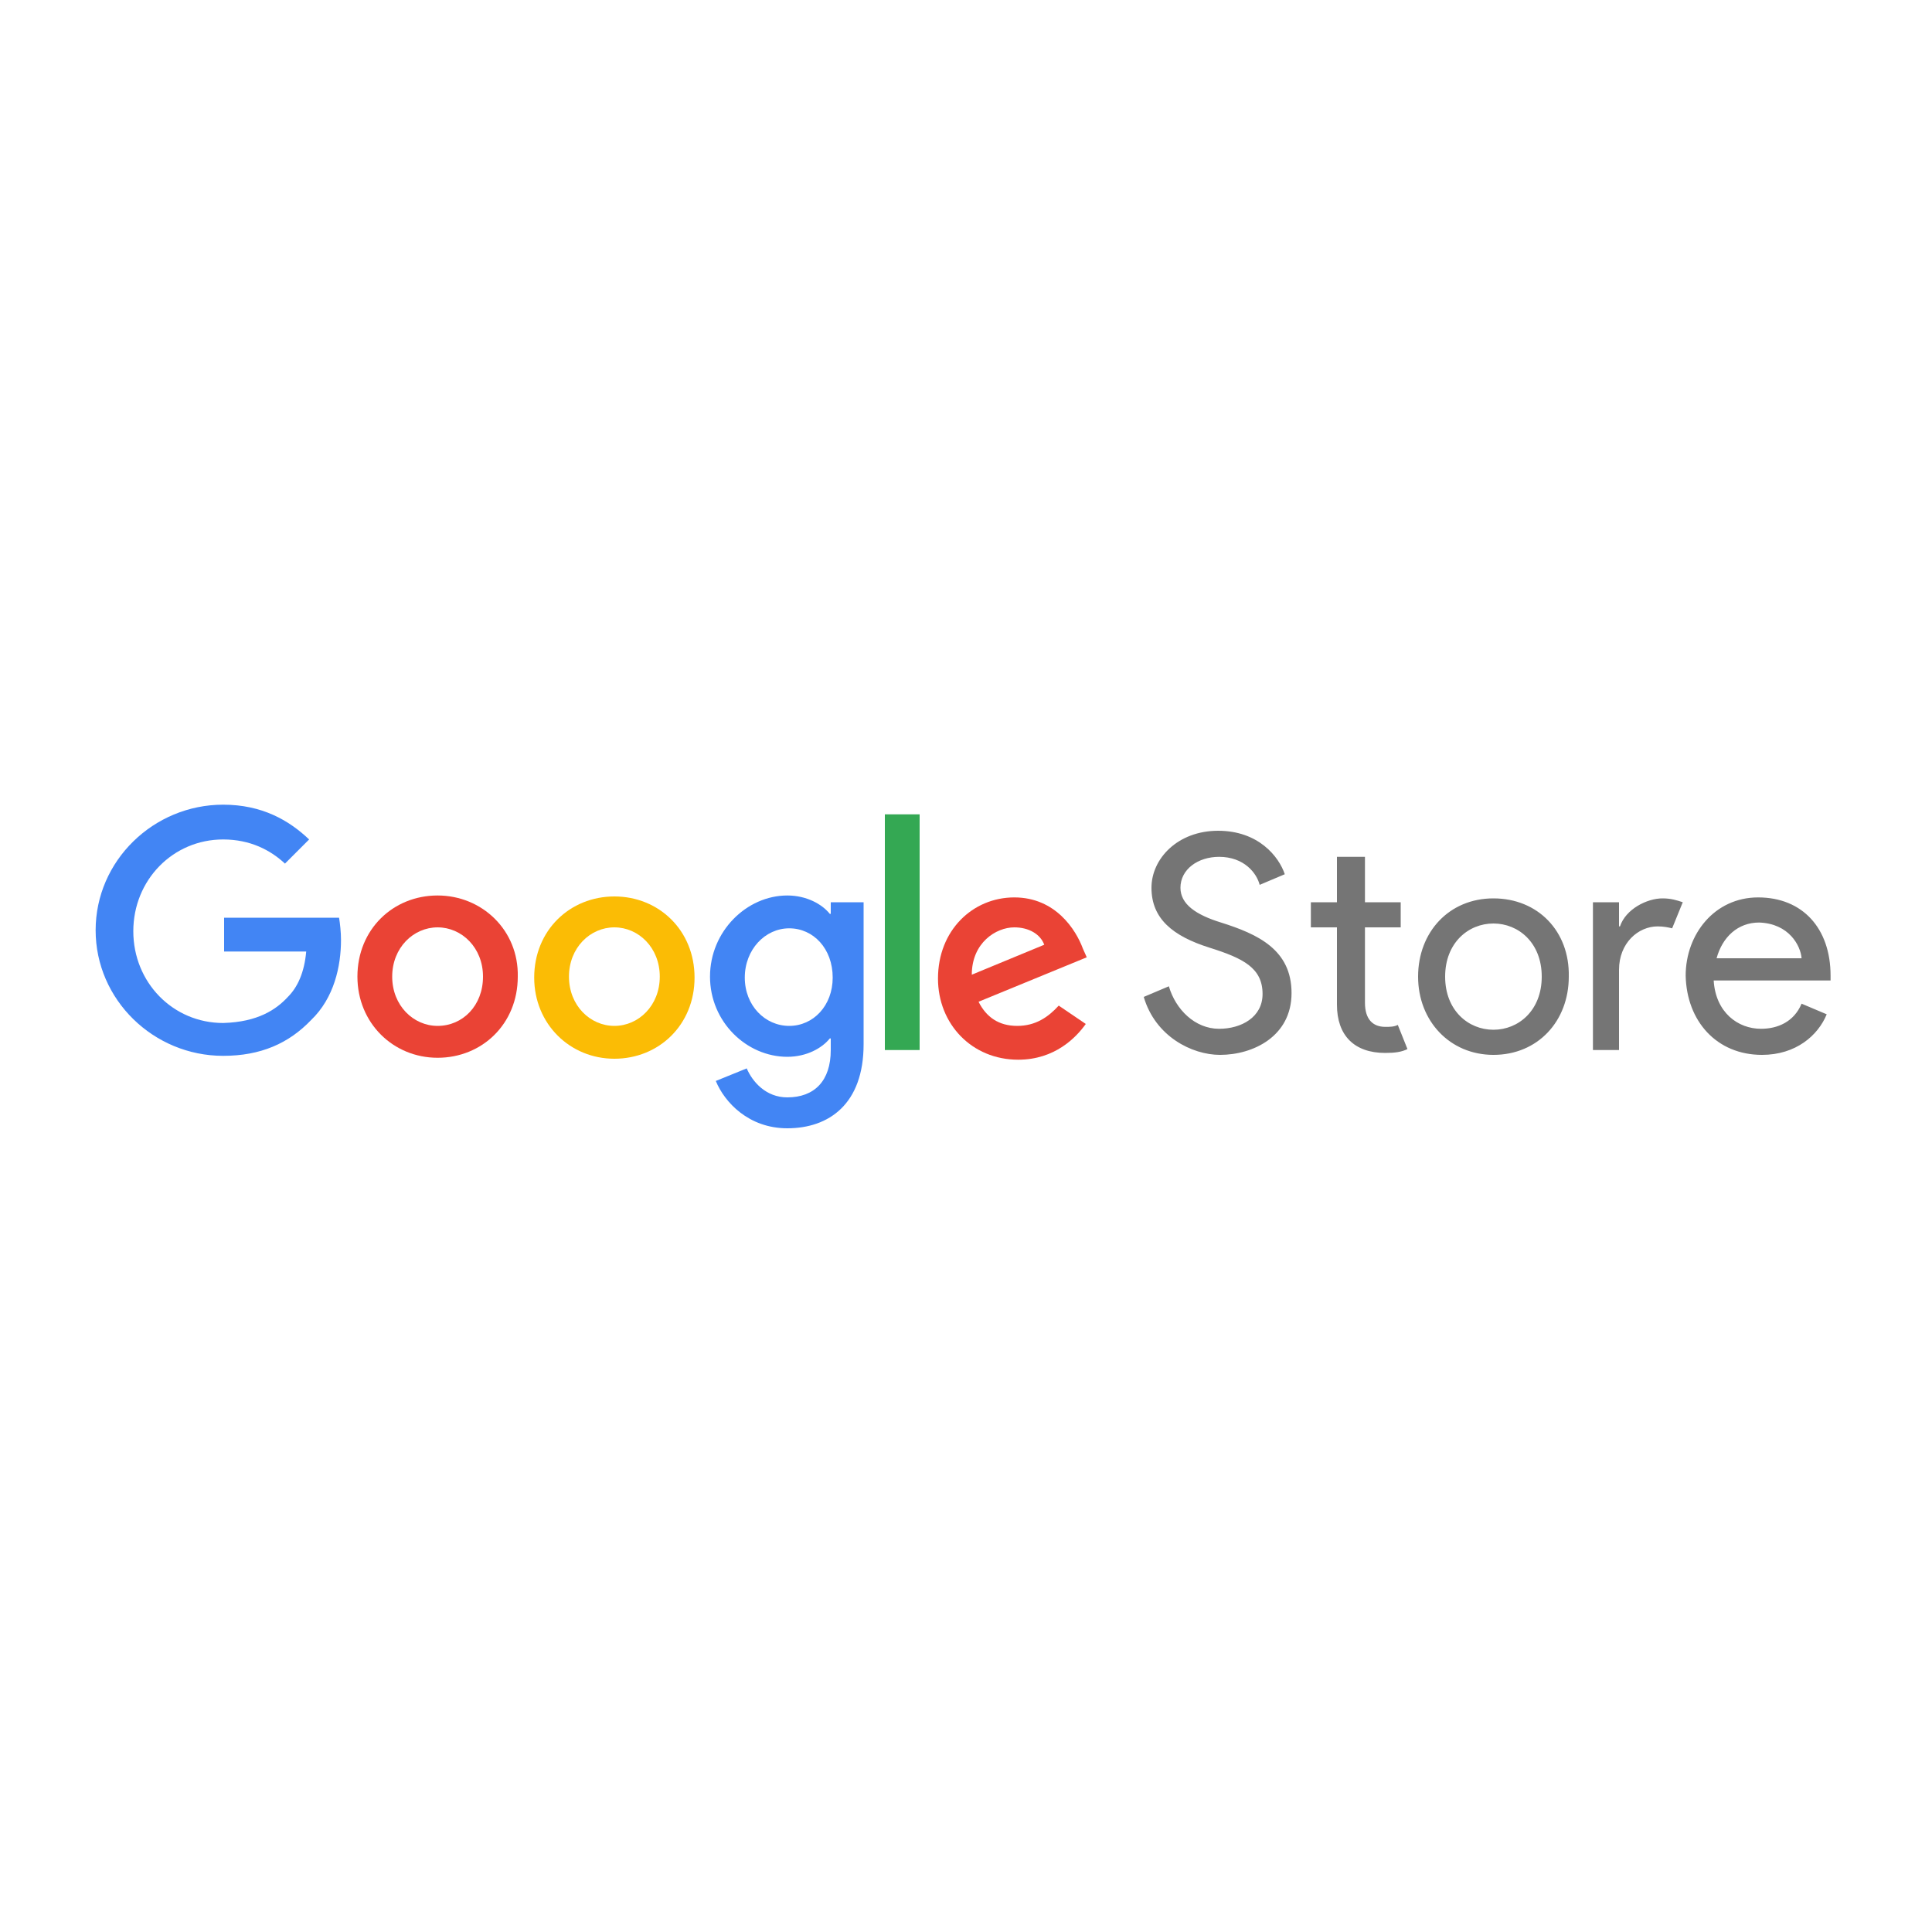
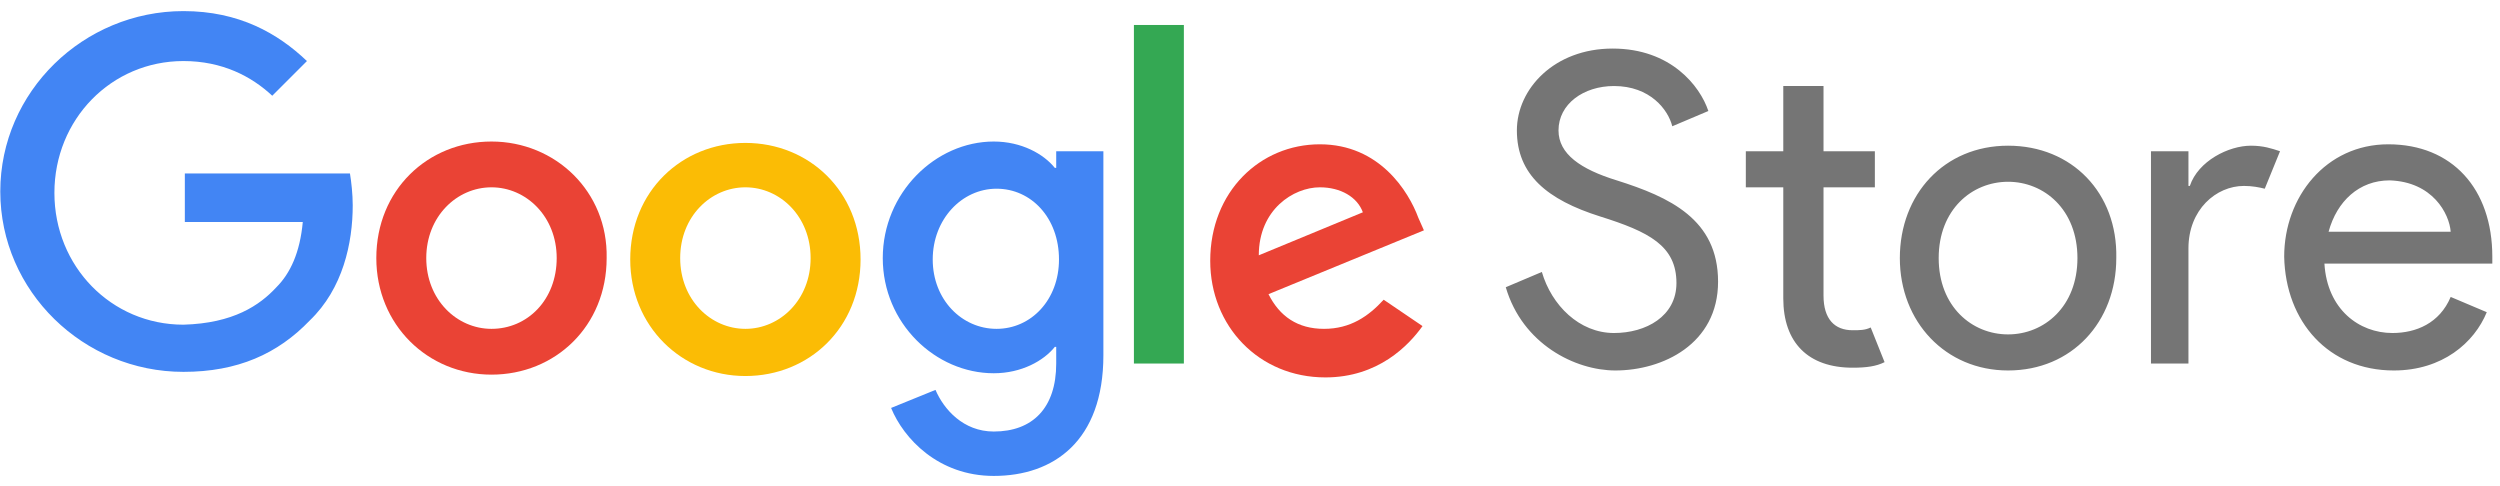
- <svg xmlns="http://www.w3.org/2000/svg" viewBox="0 0 200 200" style="enable-background:new 0 0 200 200" xml:space="preserve">
-   <style>.st1{fill:#ea4335}</style>
-   <g id="logo">
-     <path style="fill:#34a853" d="M91.6 84.3h3.6v24.4h-3.6z" />
-     <path class="st1" d="M45.3 92.7c-4.6 0-8.3 3.5-8.3 8.4 0 4.8 3.7 8.4 8.3 8.4s8.3-3.5 8.3-8.4c.1-4.8-3.7-8.4-8.3-8.4zm0 13.5c-2.5 0-4.7-2.1-4.7-5.1 0-3 2.2-5.1 4.7-5.1s4.7 2.1 4.7 5.1c0 3-2.1 5.1-4.7 5.1z" />
-     <path d="M63.6 92.8c-4.6 0-8.3 3.5-8.3 8.4 0 4.8 3.7 8.4 8.3 8.4s8.3-3.5 8.3-8.4-3.7-8.4-8.3-8.4zm0 13.4c-2.5 0-4.7-2.1-4.7-5.1 0-3 2.2-5.1 4.7-5.1s4.7 2.1 4.7 5.1c0 3-2.2 5.1-4.7 5.1z" style="fill:#fbbc05" />
-     <path d="M86 94.6h-.1c-.8-1-2.4-1.9-4.4-1.9-4.2 0-8 3.7-8 8.4s3.8 8.3 8 8.3c2 0 3.6-.9 4.4-1.9h.1v1.2c0 3.2-1.7 4.9-4.5 4.9-2.2 0-3.6-1.6-4.2-3l-3.2 1.3c.9 2.2 3.4 4.9 7.4 4.9 4.3 0 7.9-2.5 7.9-8.7V93.4H86v1.2zm-4.3 11.6c-2.5 0-4.6-2.1-4.6-5s2.1-5.1 4.6-5.1c2.5 0 4.5 2.1 4.5 5.1 0 2.9-2 5-4.5 5zm-51.9-3c1-1 1.7-2.5 1.9-4.7h-8.5V95h11.9c.1.6.2 1.5.2 2.3 0 2.7-.7 6-3.1 8.3-2.3 2.4-5.2 3.7-9.1 3.7-7.2 0-13.2-5.8-13.2-13s6-13 13.2-13c4 0 6.8 1.6 8.9 3.6l-2.5 2.5c-1.5-1.4-3.6-2.5-6.4-2.5-5.2 0-9.3 4.2-9.3 9.5s4.1 9.5 9.3 9.5c3.6-.1 5.5-1.4 6.7-2.7z" style="fill:#4285f4" />
-     <path class="st1" d="M105.3 106.2c-1.9 0-3.2-.9-4-2.5l11.2-4.6-.4-.9c-.7-1.9-2.8-5.3-7.1-5.3s-7.9 3.4-7.9 8.4c0 4.7 3.5 8.4 8.3 8.4 3.8 0 6-2.3 7-3.7l-2.8-1.9c-1.1 1.2-2.4 2.1-4.3 2.1zM105 96c1.5 0 2.7.7 3.1 1.8l-7.5 3.1c0-3.3 2.5-4.9 4.4-4.9z" />
-     <path d="M126.3 109.2c3.4 0 7.4-1.9 7.4-6.4s-3.5-6.1-7.3-7.3c-2.6-.8-4.2-1.9-4.2-3.6 0-1.9 1.8-3.2 4-3.2 2.6 0 3.9 1.7 4.2 2.9l2.6-1.1c-.6-1.8-2.7-4.5-6.9-4.5s-6.9 2.9-6.9 5.9c0 3.2 2.2 5 6 6.2 3.5 1.1 5.5 2.1 5.5 4.8 0 2.4-2.2 3.6-4.5 3.6-2.5 0-4.5-2-5.2-4.4l-2.6 1.1c1.2 4.1 5 6 7.9 6zm17.1-.2c1 0 1.7-.1 2.3-.4l-1-2.5c-.4.2-.8.2-1.3.2-1.3 0-2.1-.8-2.1-2.5V96h3.7v-2.6h-3.7v-4.7h-2.9v4.7h-2.7V96h2.7v8c0 3.2 1.8 5 5 5zm11.2-16c-4.6 0-7.8 3.5-7.8 8.1s3.3 8.1 7.8 8.1c4.6 0 7.8-3.5 7.8-8.1.1-4.7-3.2-8.1-7.8-8.1zm0 13.6c-2.6 0-5-2-5-5.5s2.4-5.5 5-5.5 5 2 5 5.5-2.4 5.5-5 5.5zm13 2.1v-8.3c0-2.8 2-4.5 4-4.5.6 0 1.1.1 1.5.2l1.1-2.7c-.6-.2-1.2-.4-2.1-.4-1.6 0-3.8 1.1-4.4 2.9h-.1v-2.5h-2.7v15.3h2.7zm14.8.5c3.5 0 5.8-2 6.7-4.2l-2.6-1.1c-.8 1.9-2.5 2.6-4.2 2.6-2.4 0-4.7-1.7-4.9-5h12.1v-.5c0-4.9-2.9-8.1-7.5-8.1-4.5 0-7.5 3.8-7.5 8.1.1 4.7 3.2 8.2 7.9 8.2zm4.1-10h-8.8c.6-2.2 2.2-3.7 4.4-3.7 3.1.1 4.3 2.4 4.4 3.7z" style="opacity:.54;enable-background:new" />
-     <path style="fill:none" d="M10 82.5h180v35H10z" />
-   </g>
+ <svg xmlns="http://www.w3.org/2000/svg" width="2681" height="521" viewBox="0 0 2681 521" fill="none">
+   <path d="M1269.58 26.784h-53.57v363.072h53.57V26.784Z" fill="#34A853" />
+   <path d="M527.065 151.776c-68.448 0-123.504 52.08-123.504 124.992 0 71.424 55.056 124.992 123.504 124.992 68.448 0 123.504-52.08 123.504-124.992 1.488-71.424-55.056-124.992-123.504-124.992Zm0 200.88c-37.2 0-69.936-31.248-69.936-75.888s32.736-75.888 69.936-75.888c37.2 0 69.936 31.248 69.936 75.888s-31.248 75.888-69.936 75.888Z" fill="#EA4335" />
+   <path d="M799.368 153.264c-68.448 0-123.504 52.08-123.504 124.992 0 71.424 55.056 124.992 123.504 124.992 68.448 0 123.504-52.08 123.504-124.992s-55.056-124.992-123.504-124.992Zm0 199.392c-37.2 0-69.936-31.248-69.936-75.888s32.736-75.888 69.936-75.888c37.2 0 69.936 31.248 69.936 75.888s-32.736 75.888-69.936 75.888Z" fill="#FBBC05" />
+   <path d="M1132.68 180.048h-1.49c-11.9-14.88-35.71-28.272-65.47-28.272-62.5 0-119.039 55.056-119.039 124.992s56.539 123.504 119.039 123.504c29.76 0 53.57-13.392 65.47-28.272h1.49v17.856c0 47.616-25.3 72.912-66.96 72.912-32.74 0-53.57-23.808-62.5-44.64l-47.611 19.344c13.392 32.736 50.591 72.912 110.111 72.912 63.98 0 117.55-37.2 117.55-129.456V162.192h-50.59v17.856Zm-63.98 172.608c-37.2 0-68.45-31.248-68.45-74.4s31.25-75.888 68.45-75.888 66.96 31.248 66.96 75.888c0 43.152-29.76 74.4-66.96 74.4Zm-772.276-44.64c14.881-14.88 25.297-37.2 28.273-69.936h-126.48V186h177.071c1.488 8.928 2.976 22.32 2.976 34.224 0 40.176-10.415 89.28-46.127 123.504-34.224 35.712-77.376 55.056-135.408 55.056C89.592 398.784.312 312.48.312 205.344s89.28-193.44 196.417-193.44c59.52 0 101.184 23.808 132.432 53.568l-37.2 37.2c-22.32-20.832-53.568-37.2-95.232-37.2-77.376 0-138.385 62.496-138.385 141.36s61.009 141.36 138.385 141.36c53.568-1.488 81.839-20.832 99.695-40.176Z" fill="#4285F4" />
+   <path d="M1419.86 352.656c-28.27 0-47.61-13.392-59.52-37.2L1527 247.008l-5.95-13.392c-10.42-28.272-41.67-78.864-105.65-78.864-63.98 0-117.55 50.592-117.55 124.992 0 69.936 52.08 124.992 123.5 124.992 56.55 0 89.28-34.224 104.16-55.056l-41.66-28.272c-16.37 17.856-35.71 31.248-63.99 31.248Zm-4.46-151.776c22.32 0 40.18 10.416 46.13 26.784l-111.6 46.128c0-49.104 37.2-72.912 65.47-72.912Z" fill="#EA4335" />
+   <path opacity=".54" d="M1732.34 397.296c50.6 0 110.12-28.272 110.12-95.232 0-66.96-52.08-90.768-108.63-108.624-38.69-11.904-62.49-28.272-62.49-53.568 0-28.272 26.78-47.616 59.52-47.616 38.68 0 58.03 25.296 62.49 43.152l38.69-16.368c-8.93-26.784-40.18-66.96-102.67-66.96-62.5 0-102.67 43.152-102.67 87.792 0 47.616 32.73 74.4 89.28 92.256 52.08 16.368 81.84 31.248 81.84 71.424 0 35.712-32.74 53.568-66.96 53.568-37.2 0-66.96-29.76-77.38-65.472l-38.69 16.368c17.86 61.008 74.4 89.28 117.55 89.28Zm254.45-2.976c14.88 0 25.3-1.488 34.23-5.952l-14.88-37.2c-5.96 2.976-11.91 2.976-19.35 2.976-19.34 0-31.25-11.904-31.25-37.2V200.88h55.06v-38.688h-55.06V92.256h-43.15v69.936h-40.17v38.688h40.17v119.04c0 47.616 26.79 74.4 74.4 74.4Zm166.66-238.08c-68.45 0-116.06 52.08-116.06 120.528 0 68.448 49.1 120.528 116.06 120.528 68.45 0 116.06-52.08 116.06-120.528 1.49-69.936-47.61-120.528-116.06-120.528Zm0 202.368c-38.69 0-74.4-29.76-74.4-81.84s35.71-81.84 74.4-81.84c38.69 0 74.4 29.76 74.4 81.84s-35.71 81.84-74.4 81.84Zm193.44 31.248V266.352c0-41.664 29.76-66.96 59.52-66.96 8.93 0 16.37 1.488 22.32 2.976l16.37-40.176c-8.93-2.976-17.86-5.952-31.25-5.952-23.81 0-56.55 16.368-65.47 43.152h-1.49v-37.2h-40.18v227.664h40.18Zm220.22 7.44c52.08 0 86.31-29.76 99.7-62.496l-38.69-16.368c-11.9 28.272-37.2 38.688-62.5 38.688-35.71 0-69.93-25.296-72.91-74.4h180.05v-7.44c0-72.912-43.15-120.528-111.6-120.528-66.96 0-111.6 56.544-111.6 120.528 1.49 69.936 47.62 122.016 117.55 122.016Zm61.01-148.8h-130.94c8.92-32.736 32.73-55.056 65.47-55.056 46.13 1.488 63.98 35.712 65.47 55.056Z" fill="#000" />
</svg>
